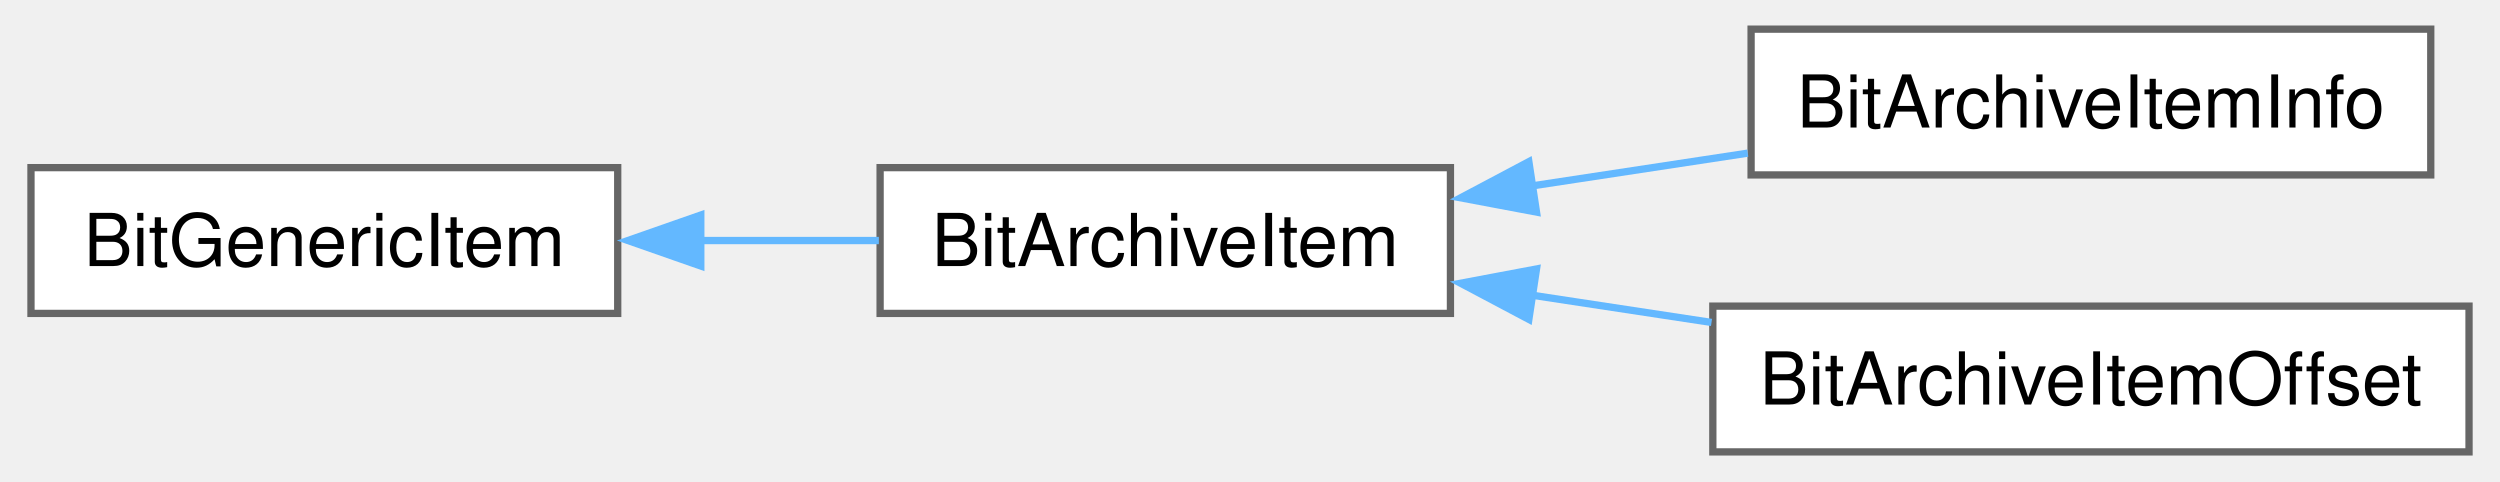
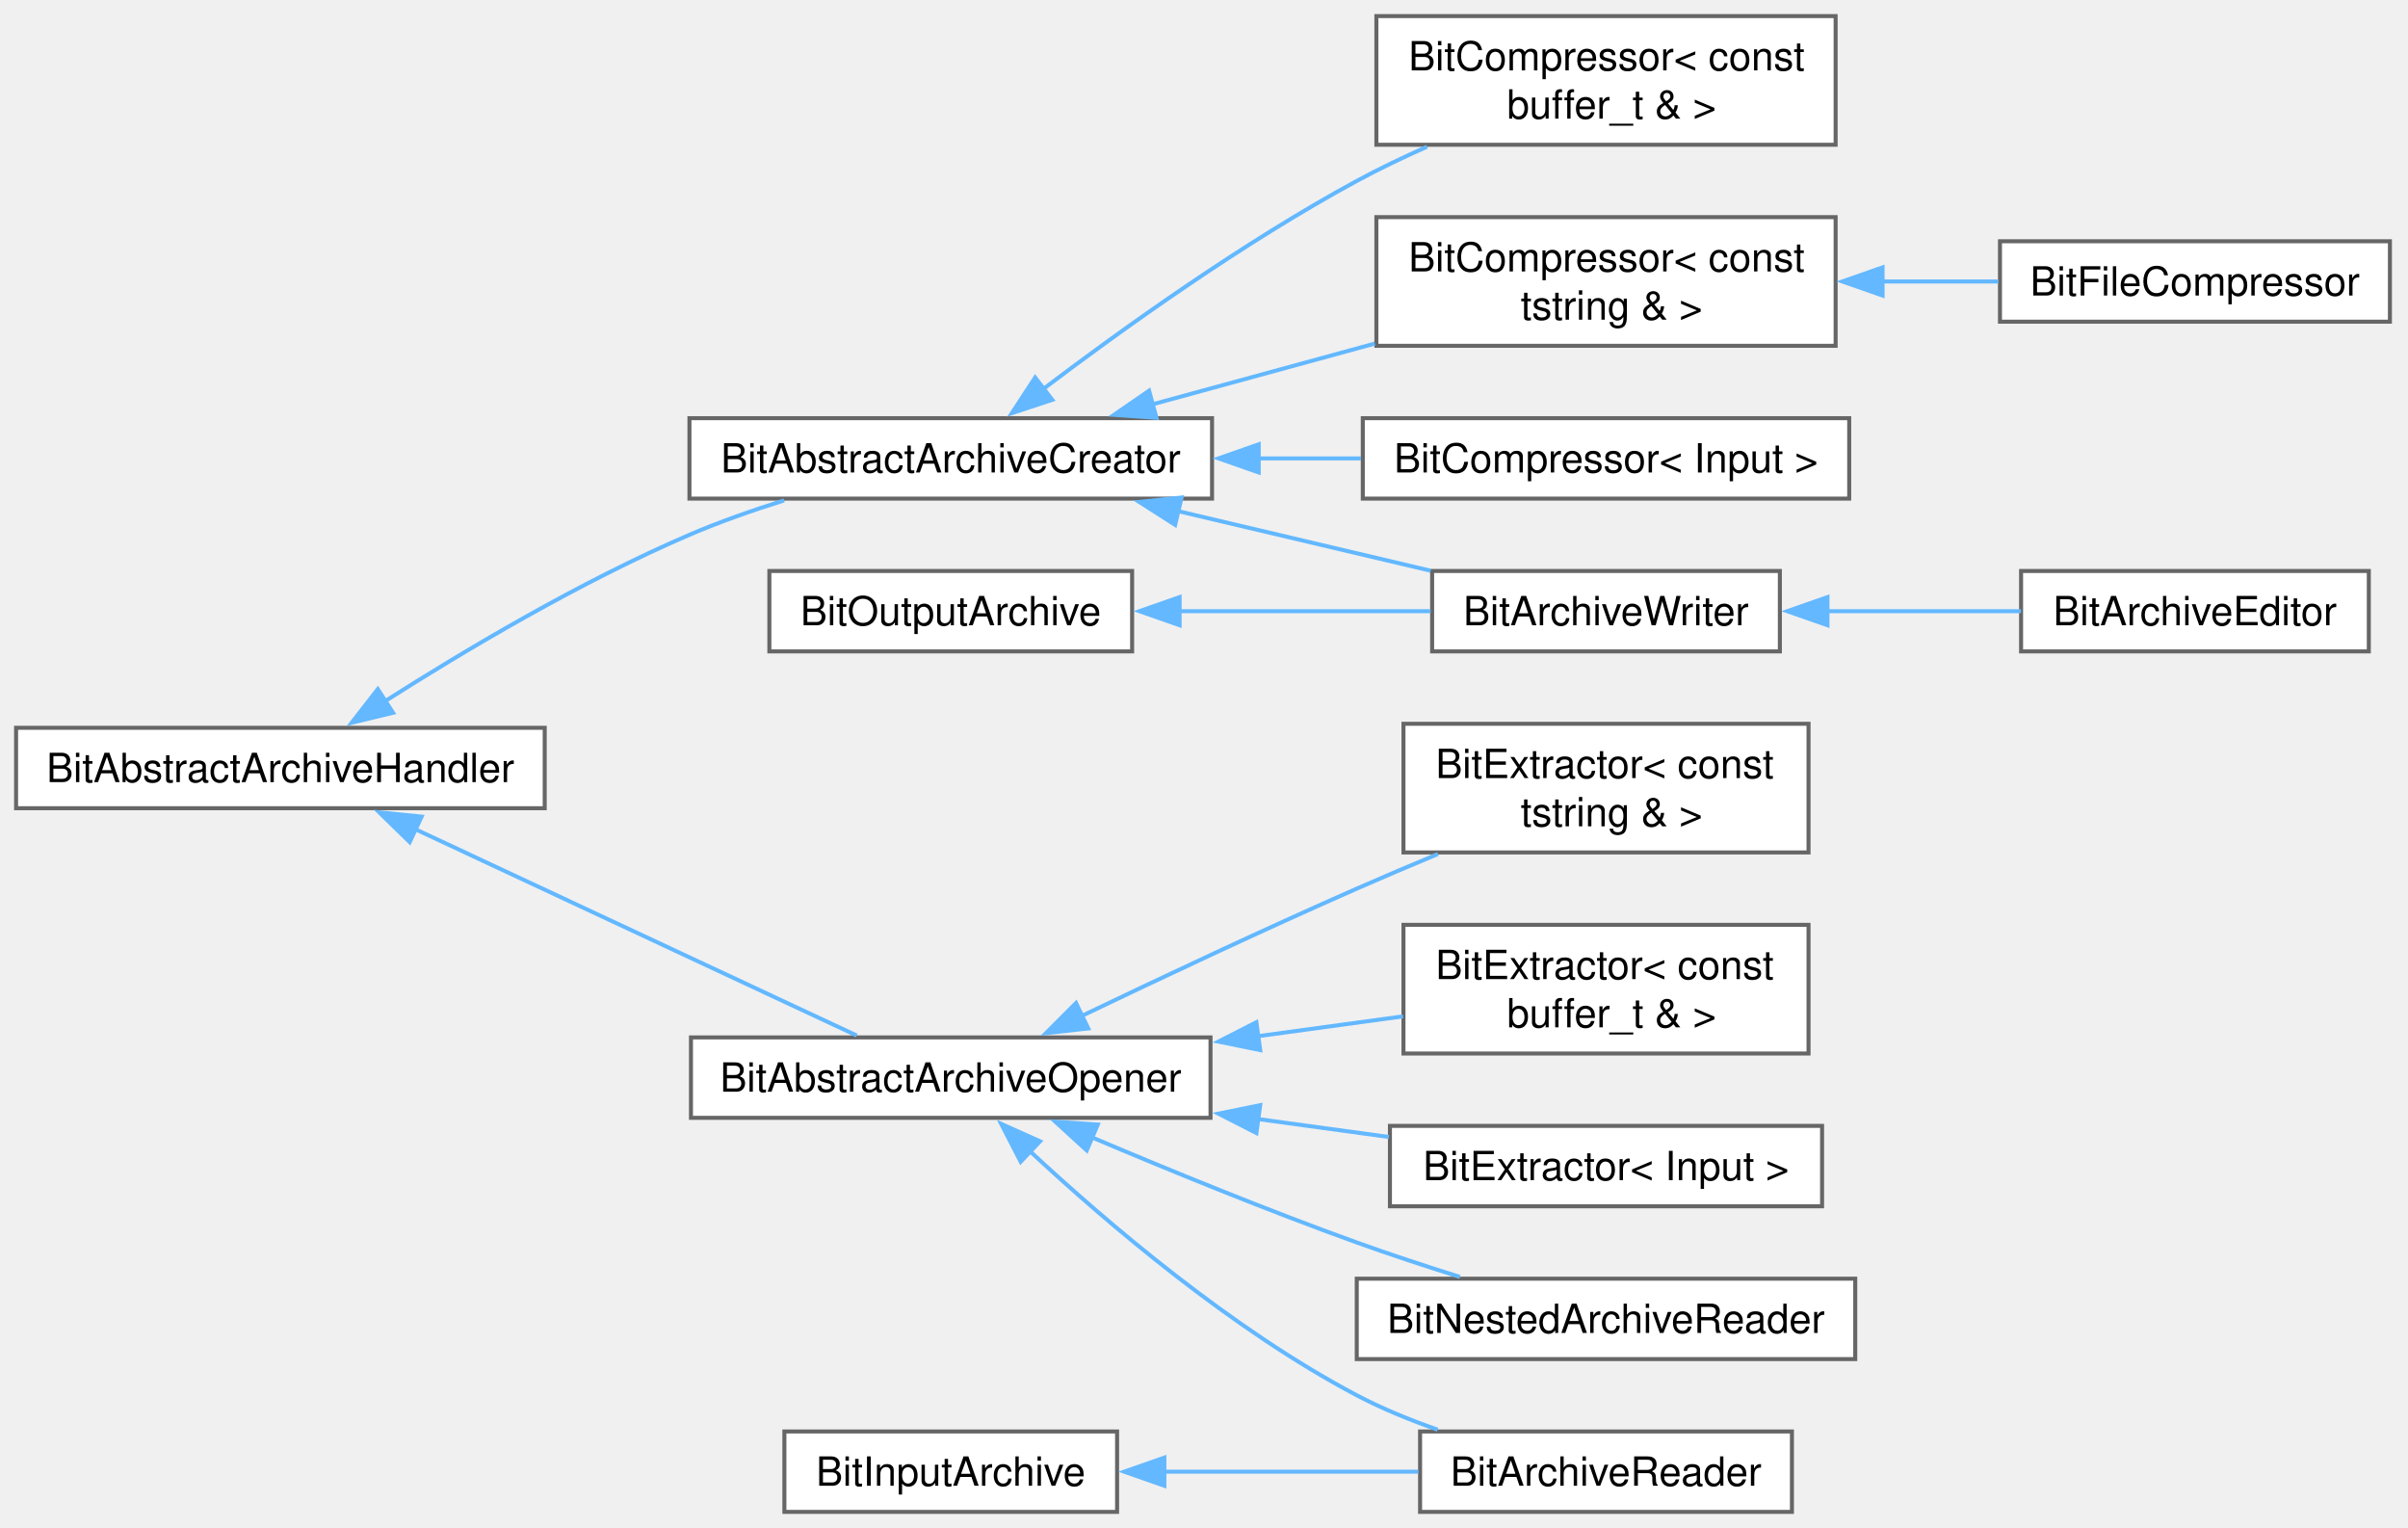
- <svg xmlns="http://www.w3.org/2000/svg" xmlns:xlink="http://www.w3.org/1999/xlink" width="343pt" height="66pt" viewBox="0.00 0.00 342.50 66.00">
-   <g id="graph0" class="graph" transform="scale(1 1) rotate(0) translate(4 62)">
+ <svg xmlns="http://www.w3.org/2000/svg" xmlns:xlink="http://www.w3.org/1999/xlink" width="599pt" height="380pt" viewBox="0.00 0.00 599.00 380.00">
+   <g id="graph0" class="graph" transform="scale(1 1) rotate(0) translate(4 376)">
    <g id="Node000000" class="node">
      <g id="a_Node000000">
-         <a xlink:href="classbit7z_1_1_bit_generic_item.html" target="_top" xlink:title="The BitGenericItem interface class represents a generic item (either inside or outside an archive).">
-           <polygon fill="white" stroke="#666666" points="80.5,-39 0,-39 0,-19 80.5,-19 80.5,-39" />
-           <text text-anchor="middle" x="40.25" y="-25.5" font-family="Helvetica,sans-Serif" font-size="10.00">BitGenericItem</text>
+         <a xlink:href="classbit7z_1_1_bit_abstract_archive_handler.html" target="_top" xlink:title="Abstract class representing a generic archive handler.">
+           <polygon fill="white" stroke="#666666" points="131.5,-195 0,-195 0,-175 131.5,-175 131.5,-195" />
+           <text xml:space="preserve" text-anchor="middle" x="65.75" y="-181.5" font-family="Helvetica,sans-Serif" font-size="10.00">BitAbstractArchiveHandler</text>
        </a>
      </g>
    </g>
    <g id="Node000001" class="node">
      <g id="a_Node000001">
-         <a xlink:href="classbit7z_1_1_bit_archive_item.html" target="_top" xlink:title="The BitArchiveItem class represents a generic item inside an archive.">
-           <polygon fill="white" stroke="#666666" points="194.75,-39 116.5,-39 116.5,-19 194.75,-19 194.75,-39" />
-           <text text-anchor="middle" x="155.62" y="-25.5" font-family="Helvetica,sans-Serif" font-size="10.00">BitArchiveItem</text>
-         </a>
-       </g>
-     </g>
-     <g id="edge12_Node000000_Node000001" class="edge">
-       <g id="a_edge12_Node000000_Node000001">
-         <a xlink:title=" ">
-           <path fill="none" stroke="#63b8ff" d="M91.64,-29C99.93,-29 108.4,-29 116.33,-29" />
-           <polygon fill="#63b8ff" stroke="#63b8ff" points="91.9,-25.5 81.9,-29 91.9,-32.5 91.9,-25.5" />
+         <a xlink:href="classbit7z_1_1_bit_abstract_archive_creator.html" target="_top" xlink:title="Abstract class representing a generic archive creator.">
+           <polygon fill="white" stroke="#666666" points="297.5,-272 167.5,-272 167.5,-252 297.5,-252 297.5,-272" />
+           <text xml:space="preserve" text-anchor="middle" x="232.5" y="-258.5" font-family="Helvetica,sans-Serif" font-size="10.00">BitAbstractArchiveCreator</text>
+         </a>
+       </g>
+     </g>
+     <g id="edge1_Node000000_Node000001" class="edge">
+       <g id="a_edge1_Node000000_Node000001">
+         <a xlink:title=" ">
+           <path fill="none" stroke="#63b8ff" d="M91.73,-201.58C111.61,-214.24 140.49,-231.41 167.5,-243 174.96,-246.2 183.12,-249.07 191.05,-251.55" />
+           <polygon fill="#63b8ff" stroke="#63b8ff" points="93.78,-198.74 83.48,-196.26 89.98,-204.62 93.78,-198.74" />
+         </a>
+       </g>
+     </g>
+     <g id="Node000009" class="node">
+       <g id="a_Node000009">
+         <a xlink:href="classbit7z_1_1_bit_abstract_archive_opener.html" target="_top" xlink:title="The BitAbstractArchiveOpener abstract class represents a generic archive opener.">
+           <polygon fill="white" stroke="#666666" points="297.12,-118 167.88,-118 167.88,-98 297.12,-98 297.12,-118" />
+           <text xml:space="preserve" text-anchor="middle" x="232.5" y="-104.5" font-family="Helvetica,sans-Serif" font-size="10.00">BitAbstractArchiveOpener</text>
+         </a>
+       </g>
+     </g>
+     <g id="edge8_Node000000_Node000009" class="edge">
+       <g id="a_edge8_Node000000_Node000009">
+         <a xlink:title=" ">
+           <path fill="none" stroke="#63b8ff" d="M99.29,-169.79C131.76,-154.62 180.77,-131.71 209.11,-118.47" />
+           <polygon fill="#63b8ff" stroke="#63b8ff" points="97.92,-166.57 90.34,-173.97 100.88,-172.91 97.92,-166.57" />
        </a>
      </g>
    </g>
    <g id="Node000002" class="node">
      <g id="a_Node000002">
-         <a xlink:href="classbit7z_1_1_bit_archive_item_info.html" target="_top" xlink:title="The BitArchiveItemInfo class represents an archived item and that stores all its properties for later...">
-           <polygon fill="white" stroke="#666666" points="329.25,-58 236,-58 236,-38 329.25,-38 329.25,-58" />
-           <text text-anchor="middle" x="282.62" y="-44.5" font-family="Helvetica,sans-Serif" font-size="10.00">BitArchiveItemInfo</text>
-         </a>
-       </g>
-     </g>
-     <g id="edge13_Node000001_Node000002" class="edge">
-       <g id="a_edge13_Node000001_Node000002">
-         <a xlink:title=" ">
-           <path fill="none" stroke="#63b8ff" d="M205.92,-36.49C215.68,-37.98 225.89,-39.53 235.54,-40.99" />
-           <polygon fill="#63b8ff" stroke="#63b8ff" points="206.56,-32.9 196.15,-34.86 205.51,-39.82 206.56,-32.9" />
+         <a xlink:href="classbit7z_1_1_bit_compressor.html" target="_top" xlink:title=" ">
+           <polygon fill="white" stroke="#666666" points="452.62,-372 338.38,-372 338.38,-340 452.62,-340 452.62,-372" />
+           <text xml:space="preserve" text-anchor="start" x="346.38" y="-358.5" font-family="Helvetica,sans-Serif" font-size="10.00">BitCompressor&lt; const</text>
+           <text xml:space="preserve" text-anchor="middle" x="395.5" y="-346.5" font-family="Helvetica,sans-Serif" font-size="10.00"> buffer_t &amp; &gt;</text>
+         </a>
+       </g>
+     </g>
+     <g id="edge2_Node000001_Node000002" class="edge">
+       <g id="a_edge2_Node000001_Node000002">
+         <a xlink:title=" ">
+           <path fill="none" stroke="#63b8ff" d="M255.54,-279.27C275.23,-294.19 305.26,-315.7 333.5,-331 339.03,-334 345.01,-336.86 350.97,-339.51" />
+           <polygon fill="#63b8ff" stroke="#63b8ff" points="257.76,-276.57 247.7,-273.25 253.5,-282.12 257.76,-276.57" />
        </a>
      </g>
    </g>
    <g id="Node000003" class="node">
      <g id="a_Node000003">
-         <a xlink:href="classbit7z_1_1_bit_archive_item_offset.html" target="_top" xlink:title="The BitArchiveItemOffset class represents an archived item but doesn't store its properties.">
-           <polygon fill="white" stroke="#666666" points="334.5,-20 230.75,-20 230.75,0 334.5,0 334.5,-20" />
-           <text text-anchor="middle" x="282.62" y="-6.5" font-family="Helvetica,sans-Serif" font-size="10.00">BitArchiveItemOffset</text>
-         </a>
-       </g>
-     </g>
-     <g id="edge14_Node000001_Node000003" class="edge">
-       <g id="a_edge14_Node000001_Node000003">
-         <a xlink:title=" ">
-           <path fill="none" stroke="#63b8ff" d="M205.94,-21.5C214.03,-20.27 222.44,-19 230.57,-17.76" />
-           <polygon fill="#63b8ff" stroke="#63b8ff" points="205.51,-18.18 196.15,-23.14 206.56,-25.1 205.51,-18.18" />
+         <a xlink:href="classbit7z_1_1_bit_compressor.html" target="_top" xlink:title=" ">
+           <polygon fill="white" stroke="#666666" points="452.62,-322 338.38,-322 338.38,-290 452.62,-290 452.62,-322" />
+           <text xml:space="preserve" text-anchor="start" x="346.38" y="-308.5" font-family="Helvetica,sans-Serif" font-size="10.00">BitCompressor&lt; const</text>
+           <text xml:space="preserve" text-anchor="middle" x="395.5" y="-296.5" font-family="Helvetica,sans-Serif" font-size="10.00"> tstring &amp; &gt;</text>
+         </a>
+       </g>
+     </g>
+     <g id="edge3_Node000001_Node000003" class="edge">
+       <g id="a_edge3_Node000001_Node000003">
+         <a xlink:title=" ">
+           <path fill="none" stroke="#63b8ff" d="M282.75,-275.46C300.21,-280.23 320,-285.64 338.01,-290.56" />
+           <polygon fill="#63b8ff" stroke="#63b8ff" points="283.68,-272.09 273.11,-272.83 281.84,-278.84 283.68,-272.09" />
+         </a>
+       </g>
+     </g>
+     <g id="Node000005" class="node">
+       <g id="a_Node000005">
+         <a xlink:href="classbit7z_1_1_bit_archive_writer.html" target="_top" xlink:title="The BitArchiveWriter class allows creating new archives or updating old ones with new items.">
+           <polygon fill="white" stroke="#666666" points="438.75,-234 352.25,-234 352.25,-214 438.75,-214 438.75,-234" />
+           <text xml:space="preserve" text-anchor="middle" x="395.5" y="-220.5" font-family="Helvetica,sans-Serif" font-size="10.00">BitArchiveWriter</text>
+         </a>
+       </g>
+     </g>
+     <g id="edge5_Node000001_Node000005" class="edge">
+       <g id="a_edge5_Node000001_Node000005">
+         <a xlink:title=" ">
+           <path fill="none" stroke="#63b8ff" d="M289.07,-248.88C309.65,-244.03 332.64,-238.6 351.89,-234.06" />
+           <polygon fill="#63b8ff" stroke="#63b8ff" points="288.32,-245.46 279.39,-251.17 289.93,-252.28 288.32,-245.46" />
+         </a>
+       </g>
+     </g>
+     <g id="Node000008" class="node">
+       <g id="a_Node000008">
+         <a xlink:href="classbit7z_1_1_bit_compressor.html" target="_top" xlink:title="The BitCompressor template class allows compressing files into archives.">
+           <polygon fill="white" stroke="#666666" points="456,-272 335,-272 335,-252 456,-252 456,-272" />
+           <text xml:space="preserve" text-anchor="middle" x="395.5" y="-258.5" font-family="Helvetica,sans-Serif" font-size="10.00">BitCompressor&lt; Input &gt;</text>
+         </a>
+       </g>
+     </g>
+     <g id="edge7_Node000001_Node000008" class="edge">
+       <g id="a_edge7_Node000001_Node000008">
+         <a xlink:title=" ">
+           <path fill="none" stroke="#63b8ff" d="M308.85,-262C317.47,-262 326.17,-262 334.55,-262" />
+           <polygon fill="#63b8ff" stroke="#63b8ff" points="309.11,-258.5 299.11,-262 309.11,-265.5 309.11,-258.5" />
+         </a>
+       </g>
+     </g>
+     <g id="Node000004" class="node">
+       <g id="a_Node000004">
+         <a xlink:href="classbit7z_1_1_bit_file_compressor.html" target="_top" xlink:title="The BitFileCompressor class allows compressing files and directories.">
+           <polygon fill="white" stroke="#666666" points="590.5,-316 493.5,-316 493.5,-296 590.5,-296 590.5,-316" />
+           <text xml:space="preserve" text-anchor="middle" x="542" y="-302.5" font-family="Helvetica,sans-Serif" font-size="10.00">BitFileCompressor</text>
+         </a>
+       </g>
+     </g>
+     <g id="edge4_Node000003_Node000004" class="edge">
+       <g id="a_edge4_Node000003_Node000004">
+         <a xlink:title=" ">
+           <path fill="none" stroke="#63b8ff" d="M464.15,-306C473.92,-306 483.8,-306 493.07,-306" />
+           <polygon fill="#63b8ff" stroke="#63b8ff" points="464.29,-302.5 454.29,-306 464.29,-309.5 464.29,-302.5" />
+         </a>
+       </g>
+     </g>
+     <g id="Node000006" class="node">
+       <g id="a_Node000006">
+         <a xlink:href="classbit7z_1_1_bit_archive_editor.html" target="_top" xlink:title="The BitArchiveEditor class allows creating new file archives or updating old ones.">
+           <polygon fill="white" stroke="#666666" points="585.25,-234 498.75,-234 498.75,-214 585.25,-214 585.25,-234" />
+           <text xml:space="preserve" text-anchor="middle" x="542" y="-220.5" font-family="Helvetica,sans-Serif" font-size="10.00">BitArchiveEditor</text>
+         </a>
+       </g>
+     </g>
+     <g id="edge6_Node000005_Node000006" class="edge">
+       <g id="a_edge6_Node000005_Node000006">
+         <a xlink:title=" ">
+           <path fill="none" stroke="#63b8ff" d="M450.42,-224C466.38,-224 483.62,-224 498.73,-224" />
+           <polygon fill="#63b8ff" stroke="#63b8ff" points="450.59,-220.5 440.59,-224 450.59,-227.5 450.59,-220.5" />
+         </a>
+       </g>
+     </g>
+     <g id="Node000010" class="node">
+       <g id="a_Node000010">
+         <a xlink:href="classbit7z_1_1_bit_extractor.html" target="_top" xlink:title=" ">
+           <polygon fill="white" stroke="#666666" points="445.88,-196 345.12,-196 345.12,-164 445.88,-164 445.88,-196" />
+           <text xml:space="preserve" text-anchor="start" x="353.12" y="-182.5" font-family="Helvetica,sans-Serif" font-size="10.00">BitExtractor&lt; const</text>
+           <text xml:space="preserve" text-anchor="middle" x="395.5" y="-170.5" font-family="Helvetica,sans-Serif" font-size="10.00"> tstring &amp; &gt;</text>
+         </a>
+       </g>
+     </g>
+     <g id="edge9_Node000009_Node000010" class="edge">
+       <g id="a_edge9_Node000009_Node000010">
+         <a xlink:title=" ">
+           <path fill="none" stroke="#63b8ff" d="M265.01,-123.31C284.6,-132.7 310.39,-144.84 333.5,-155 340,-157.86 346.92,-160.79 353.69,-163.61" />
+           <polygon fill="#63b8ff" stroke="#63b8ff" points="266.71,-120.24 256.18,-119.06 263.67,-126.55 266.71,-120.24" />
+         </a>
+       </g>
+     </g>
+     <g id="Node000011" class="node">
+       <g id="a_Node000011">
+         <a xlink:href="classbit7z_1_1_bit_extractor.html" target="_top" xlink:title=" ">
+           <polygon fill="white" stroke="#666666" points="445.88,-146 345.12,-146 345.12,-114 445.88,-114 445.88,-146" />
+           <text xml:space="preserve" text-anchor="start" x="353.12" y="-132.5" font-family="Helvetica,sans-Serif" font-size="10.00">BitExtractor&lt; const</text>
+           <text xml:space="preserve" text-anchor="middle" x="395.5" y="-120.5" font-family="Helvetica,sans-Serif" font-size="10.00"> buffer_t &amp; &gt;</text>
+         </a>
+       </g>
+     </g>
+     <g id="edge10_Node000009_Node000011" class="edge">
+       <g id="a_edge10_Node000009_Node000011">
+         <a xlink:title=" ">
+           <path fill="none" stroke="#63b8ff" d="M308.8,-118.29C321.1,-119.97 333.55,-121.67 345.01,-123.24" />
+           <polygon fill="#63b8ff" stroke="#63b8ff" points="309.48,-114.85 299.09,-116.96 308.53,-121.78 309.48,-114.85" />
+         </a>
+       </g>
+     </g>
+     <g id="Node000012" class="node">
+       <g id="a_Node000012">
+         <a xlink:href="classbit7z_1_1_bit_archive_reader.html" target="_top" xlink:title="The BitArchiveReader class allows reading metadata of archives, as well as extracting them.">
+           <polygon fill="white" stroke="#666666" points="441.75,-20 349.25,-20 349.25,0 441.75,0 441.75,-20" />
+           <text xml:space="preserve" text-anchor="middle" x="395.5" y="-6.5" font-family="Helvetica,sans-Serif" font-size="10.00">BitArchiveReader</text>
+         </a>
+       </g>
+     </g>
+     <g id="edge11_Node000009_Node000012" class="edge">
+       <g id="a_edge11_Node000009_Node000012">
+         <a xlink:title=" ">
+           <path fill="none" stroke="#63b8ff" d="M252.29,-89.63C271.35,-71.9 302.39,-45.41 333.5,-29 339.78,-25.69 346.73,-22.85 353.63,-20.44" />
+           <polygon fill="#63b8ff" stroke="#63b8ff" points="249.9,-87.08 245.05,-96.5 254.72,-92.16 249.9,-87.08" />
+         </a>
+       </g>
+     </g>
+     <g id="Node000014" class="node">
+       <g id="a_Node000014">
+         <a xlink:href="classbit7z_1_1_bit_extractor.html" target="_top" xlink:title="The BitExtractor template class allows extracting the content of archives from supported input types.">
+           <polygon fill="white" stroke="#666666" points="449.25,-96 341.75,-96 341.75,-76 449.25,-76 449.25,-96" />
+           <text xml:space="preserve" text-anchor="middle" x="395.5" y="-82.5" font-family="Helvetica,sans-Serif" font-size="10.00">BitExtractor&lt; Input &gt;</text>
+         </a>
+       </g>
+     </g>
+     <g id="edge12_Node000009_Node000014" class="edge">
+       <g id="a_edge12_Node000009_Node000014">
+         <a xlink:title=" ">
+           <path fill="none" stroke="#63b8ff" d="M308.97,-97.69C319.96,-96.19 331.07,-94.67 341.49,-93.24" />
+           <polygon fill="#63b8ff" stroke="#63b8ff" points="308.53,-94.22 299.09,-99.04 309.48,-101.15 308.53,-94.22" />
+         </a>
+       </g>
+     </g>
+     <g id="Node000015" class="node">
+       <g id="a_Node000015">
+         <a xlink:href="classbit7z_1_1_bit_nested_archive_reader.html" target="_top" xlink:title="The BitNestedArchiveReader class allows reading and extracting nested archives (e....">
+           <polygon fill="white" stroke="#666666" points="457.5,-58 333.5,-58 333.5,-38 457.5,-38 457.5,-58" />
+           <text xml:space="preserve" text-anchor="middle" x="395.5" y="-44.5" font-family="Helvetica,sans-Serif" font-size="10.00">BitNestedArchiveReader</text>
+         </a>
+       </g>
+     </g>
+     <g id="edge13_Node000009_Node000015" class="edge">
+       <g id="a_edge13_Node000009_Node000015">
+         <a xlink:title=" ">
+           <path fill="none" stroke="#63b8ff" d="M267.47,-93.21C286.69,-85.06 311.26,-75.01 333.5,-67 341.74,-64.03 350.71,-61.09 359.17,-58.43" />
+           <polygon fill="#63b8ff" stroke="#63b8ff" points="266.33,-89.89 258.51,-97.04 269.08,-96.33 266.33,-89.89" />
+         </a>
+       </g>
+     </g>
+     <g id="Node000013" class="node">
+       <g id="a_Node000013">
+         <a xlink:href="classbit7z_1_1_bit_input_archive.html" target="_top" xlink:title="The BitInputArchive class, given a handler object, allows reading/extracting the content of archives.">
+           <polygon fill="white" stroke="#666666" points="273.88,-20 191.12,-20 191.12,0 273.88,0 273.88,-20" />
+           <text xml:space="preserve" text-anchor="middle" x="232.5" y="-6.5" font-family="Helvetica,sans-Serif" font-size="10.00">BitInputArchive</text>
+         </a>
+       </g>
+     </g>
+     <g id="edge14_Node000013_Node000012" class="edge">
+       <g id="a_edge14_Node000013_Node000012">
+         <a xlink:title=" ">
+           <path fill="none" stroke="#63b8ff" d="M285.44,-10C305.83,-10 329.03,-10 348.77,-10" />
+           <polygon fill="#63b8ff" stroke="#63b8ff" points="285.64,-6.5 275.64,-10 285.64,-13.5 285.64,-6.5" />
+         </a>
+       </g>
+     </g>
+     <g id="Node000007" class="node">
+       <g id="a_Node000007">
+         <a xlink:href="classbit7z_1_1_bit_output_archive.html" target="_top" xlink:title="The BitOutputArchive class, given a creator object, allows creating new archives.">
+           <polygon fill="white" stroke="#666666" points="277.62,-234 187.38,-234 187.38,-214 277.62,-214 277.62,-234" />
+           <text xml:space="preserve" text-anchor="middle" x="232.5" y="-220.5" font-family="Helvetica,sans-Serif" font-size="10.00">BitOutputArchive</text>
+         </a>
+       </g>
+     </g>
+     <g id="edge15_Node000007_Node000005" class="edge">
+       <g id="a_edge15_Node000007_Node000005">
+         <a xlink:title=" ">
+           <path fill="none" stroke="#63b8ff" d="M289.35,-224C309.86,-224 332.73,-224 351.89,-224" />
+           <polygon fill="#63b8ff" stroke="#63b8ff" points="289.43,-220.5 279.43,-224 289.43,-227.5 289.43,-220.5" />
        </a>
      </g>
    </g>
  </g>
</svg>
